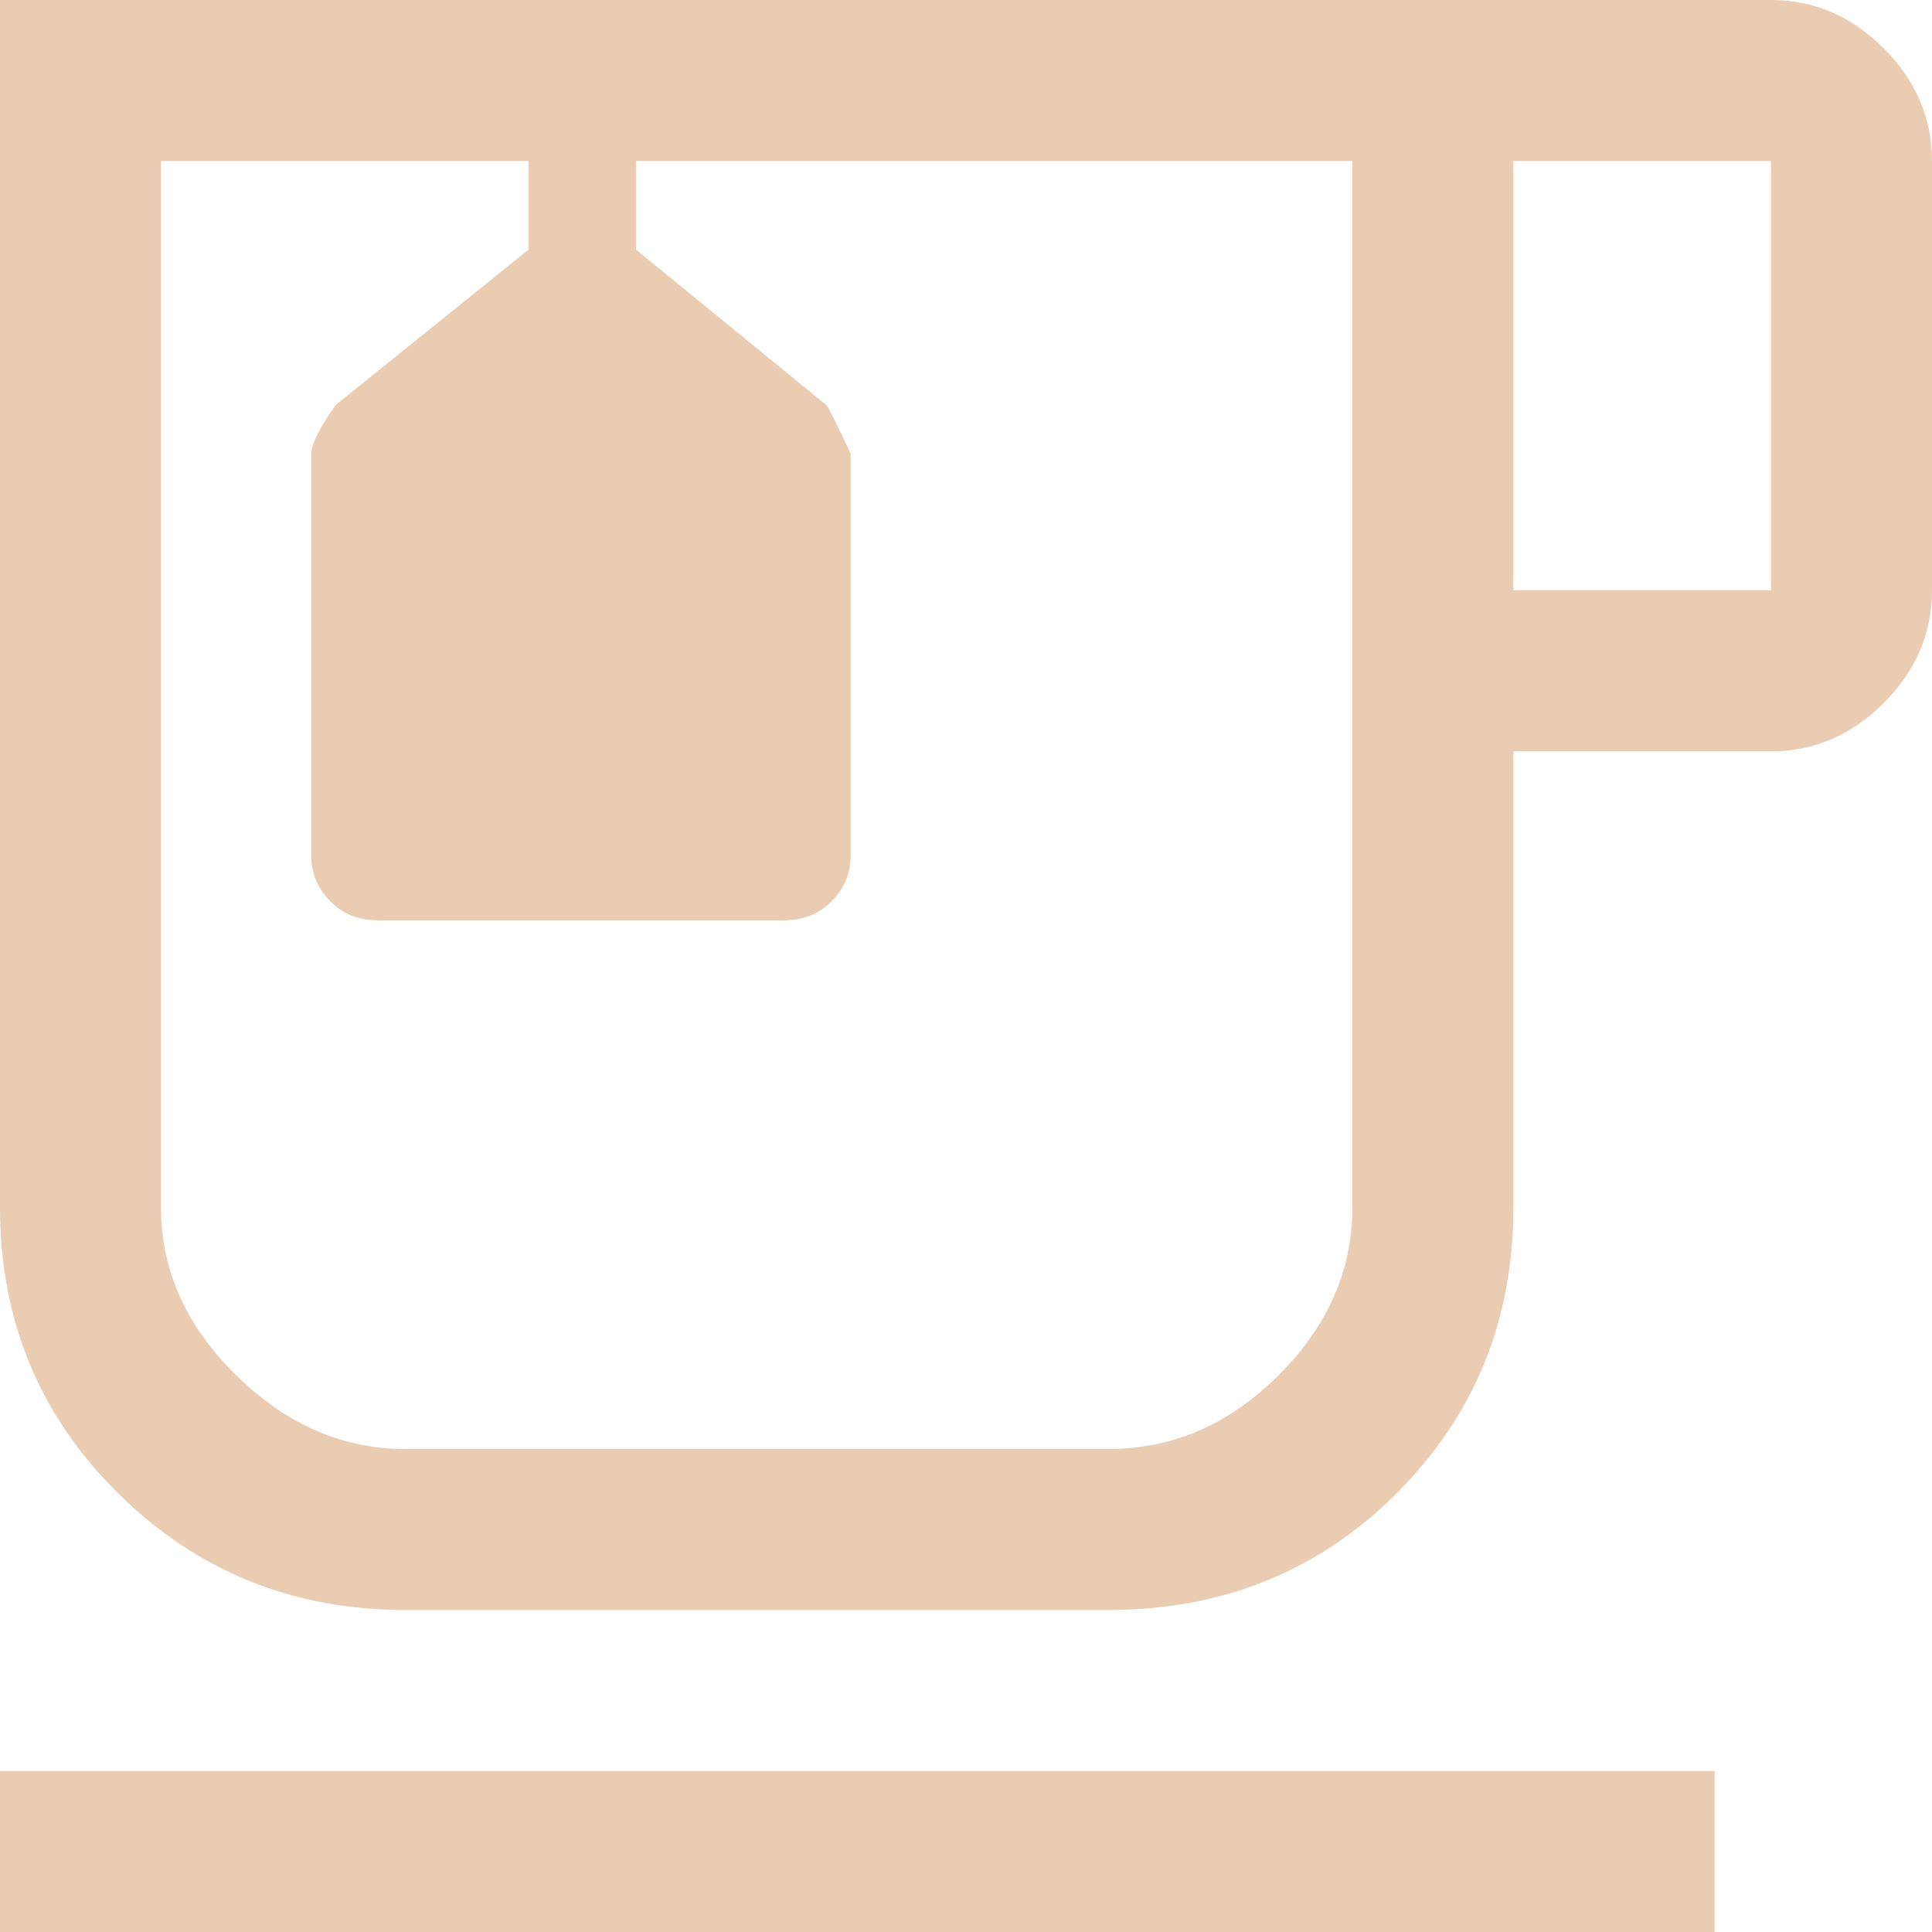
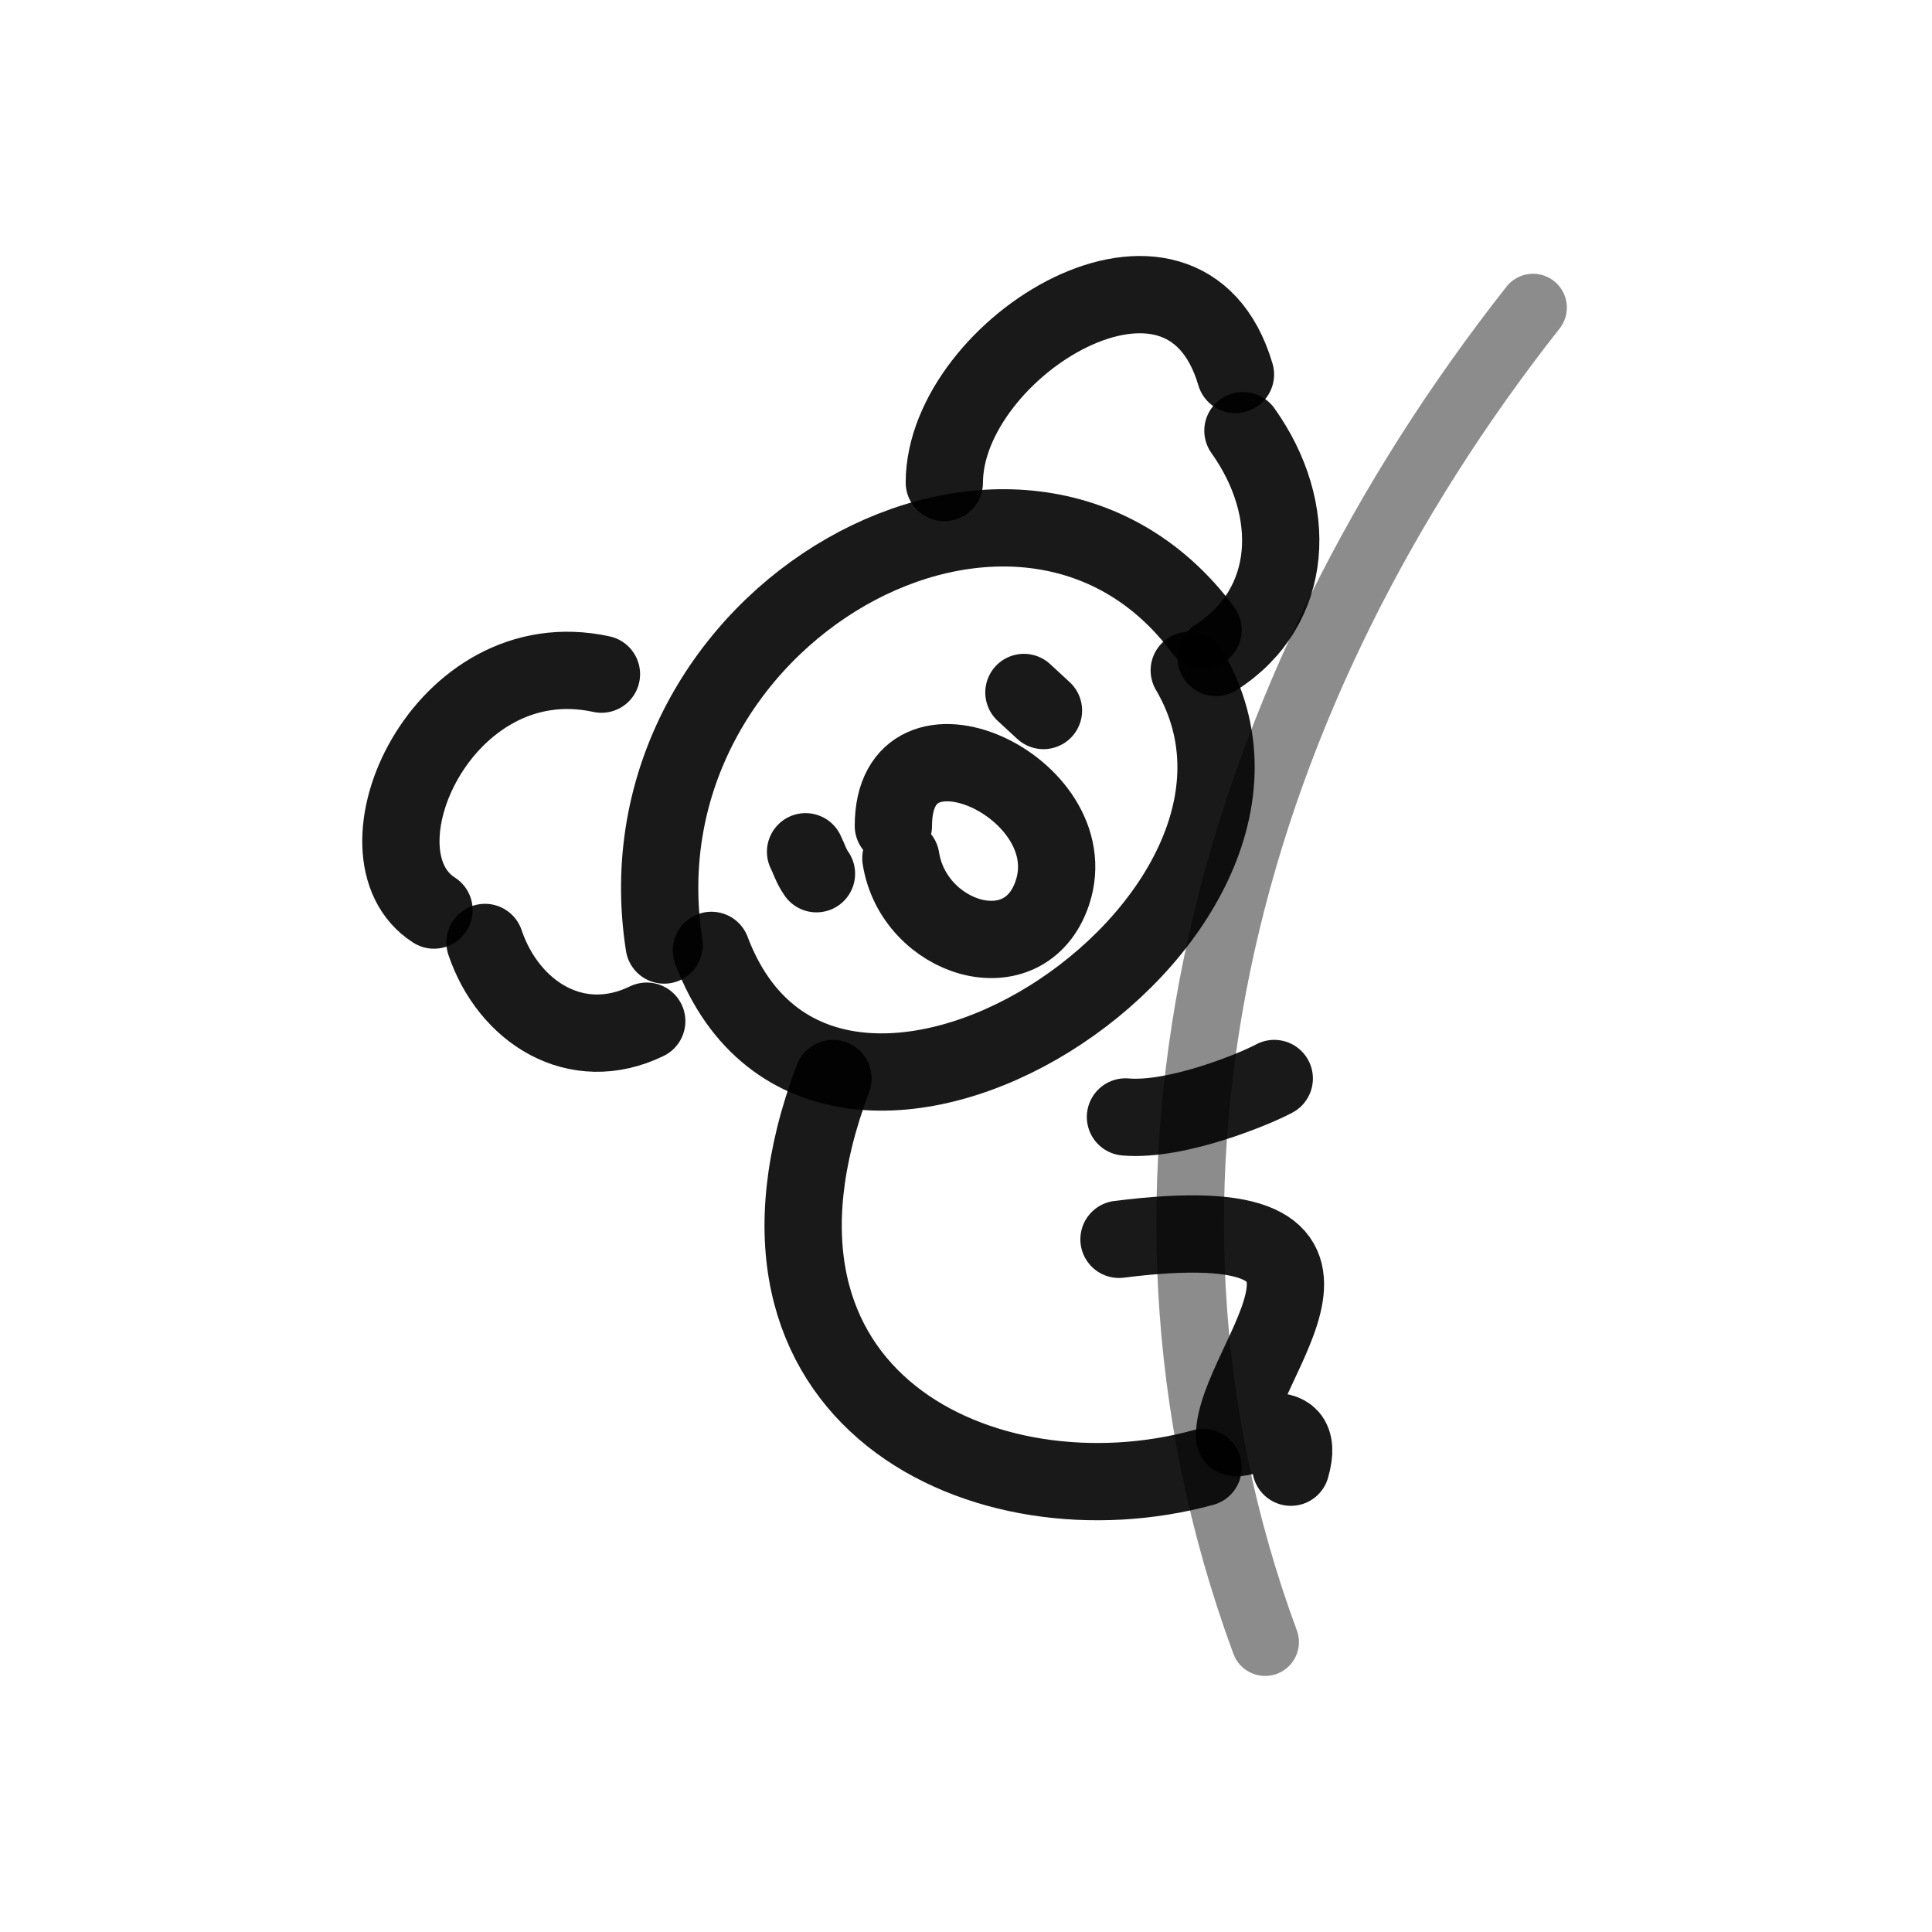
- <svg xmlns="http://www.w3.org/2000/svg" width="36" height="36" viewBox="0 0 36 36" fill="none">
-   <path d="M0 36V33H31.95V36H0ZM7.55 30C5.45 30 3.667 29.275 2.2 27.825C0.733 26.375 0 24.6 0 22.5V0H33C33.8 0 34.5 0.3 35.1 0.9C35.7 1.5 36 2.2 36 3V11C36 11.8 35.7 12.5 35.1 13.1C34.5 13.7 33.8 14 33 14H28.2V22.5C28.2 24.6 27.475 26.375 26.025 27.825C24.575 29.275 22.783 30 20.65 30H7.55ZM28.2 11H33V3H28.2V11ZM7.55 27H20.649C21.85 27 22.908 26.542 23.825 25.625C24.742 24.708 25.2 23.667 25.2 22.5V3H11.85V4.65L15.4 7.55C15.433 7.583 15.583 7.883 15.85 8.45V15.95C15.85 16.27 15.733 16.55 15.5 16.79C15.267 17.03 14.967 17.15 14.6 17.15H7.05C6.683 17.15 6.383 17.03 6.15 16.79C5.917 16.55 5.8 16.27 5.8 15.95V8.45C5.8 8.283 5.95 7.983 6.25 7.55L9.85 4.65V3H3V22.5C3 23.667 3.467 24.708 4.4 25.625C5.333 26.542 6.383 27 7.55 27Z" fill="#EACCB3" />
+ <svg xmlns="http://www.w3.org/2000/svg" width="800px" height="800px" viewBox="0 0 400 400" fill="none">
+   <path d="M137.508 195.658C126.779 127.117 211.518 79.951 249.088 130.421" stroke="#000000" stroke-opacity="0.9" stroke-width="16" stroke-linecap="round" stroke-linejoin="round" />
+   <path d="M147.293 196.767C171.095 259.755 276.94 190.994 246.224 138.793" stroke="#000000" stroke-opacity="0.9" stroke-width="16" stroke-linecap="round" stroke-linejoin="round" />
+   <path d="M184.963 170.986C184.984 144.474 225.195 162.98 217.885 184.837C212.205 201.822 189.163 194.512 186.517 177.696" stroke="#000000" stroke-opacity="0.9" stroke-width="16" stroke-linecap="round" stroke-linejoin="round" />
+   <path d="M169.04 180.894C167.958 179.367 167.558 177.906 166.785 176.348" stroke="#000000" stroke-opacity="0.9" stroke-width="16" stroke-linecap="round" stroke-linejoin="round" />
+   <path d="M195.512 99.896C195.571 71.924 245.105 41.289 255.786 77.533" stroke="#000000" stroke-opacity="0.9" stroke-width="16" stroke-linecap="round" stroke-linejoin="round" />
+   <path d="M257.335 89.166C268.925 105.428 268.106 125.649 251.768 136.11" stroke="#000000" stroke-opacity="0.9" stroke-width="16" stroke-linecap="round" stroke-linejoin="round" />
+   <path d="M124.522 139.574C91.608 132.388 71.762 176.858 89.856 188.419" stroke="#000000" stroke-opacity="0.9" stroke-width="16" stroke-linecap="round" stroke-linejoin="round" />
+   <path d="M100.414 195.126C105.282 209.555 119.318 218.518 133.9 211.424" stroke="#000000" stroke-opacity="0.9" stroke-width="16" stroke-linecap="round" stroke-linejoin="round" />
+   <path d="M172.457 223.292C147.292 289.976 204.294 316.063 249.089 303.845" stroke="#000000" stroke-opacity="0.9" stroke-width="16" stroke-linecap="round" stroke-linejoin="round" />
+   <path d="M233.016 231.253C243.635 232.181 259.962 225.391 263.822 223.292" stroke="#000000" stroke-opacity="0.9" stroke-width="16" stroke-linecap="round" stroke-linejoin="round" />
+   <path d="M231.678 256.591C291.165 249.069 255.582 281.713 255.582 297.44C255.582 299.094 270.987 290.912 267.261 303.768" stroke="#000000" stroke-opacity="0.9" stroke-width="16" stroke-linecap="round" stroke-linejoin="round" />
+   <path opacity="0.503" d="M317.4 63.683C255.264 142.628 226.203 243.117 261.928 339.981" stroke="#000000" stroke-opacity="0.9" stroke-width="14" stroke-linecap="round" stroke-linejoin="round" />
+   <path d="M211.99 143.369L216.037 147.105" stroke="#000000" stroke-opacity="0.9" stroke-width="16" stroke-linecap="round" stroke-linejoin="round" />
</svg>
